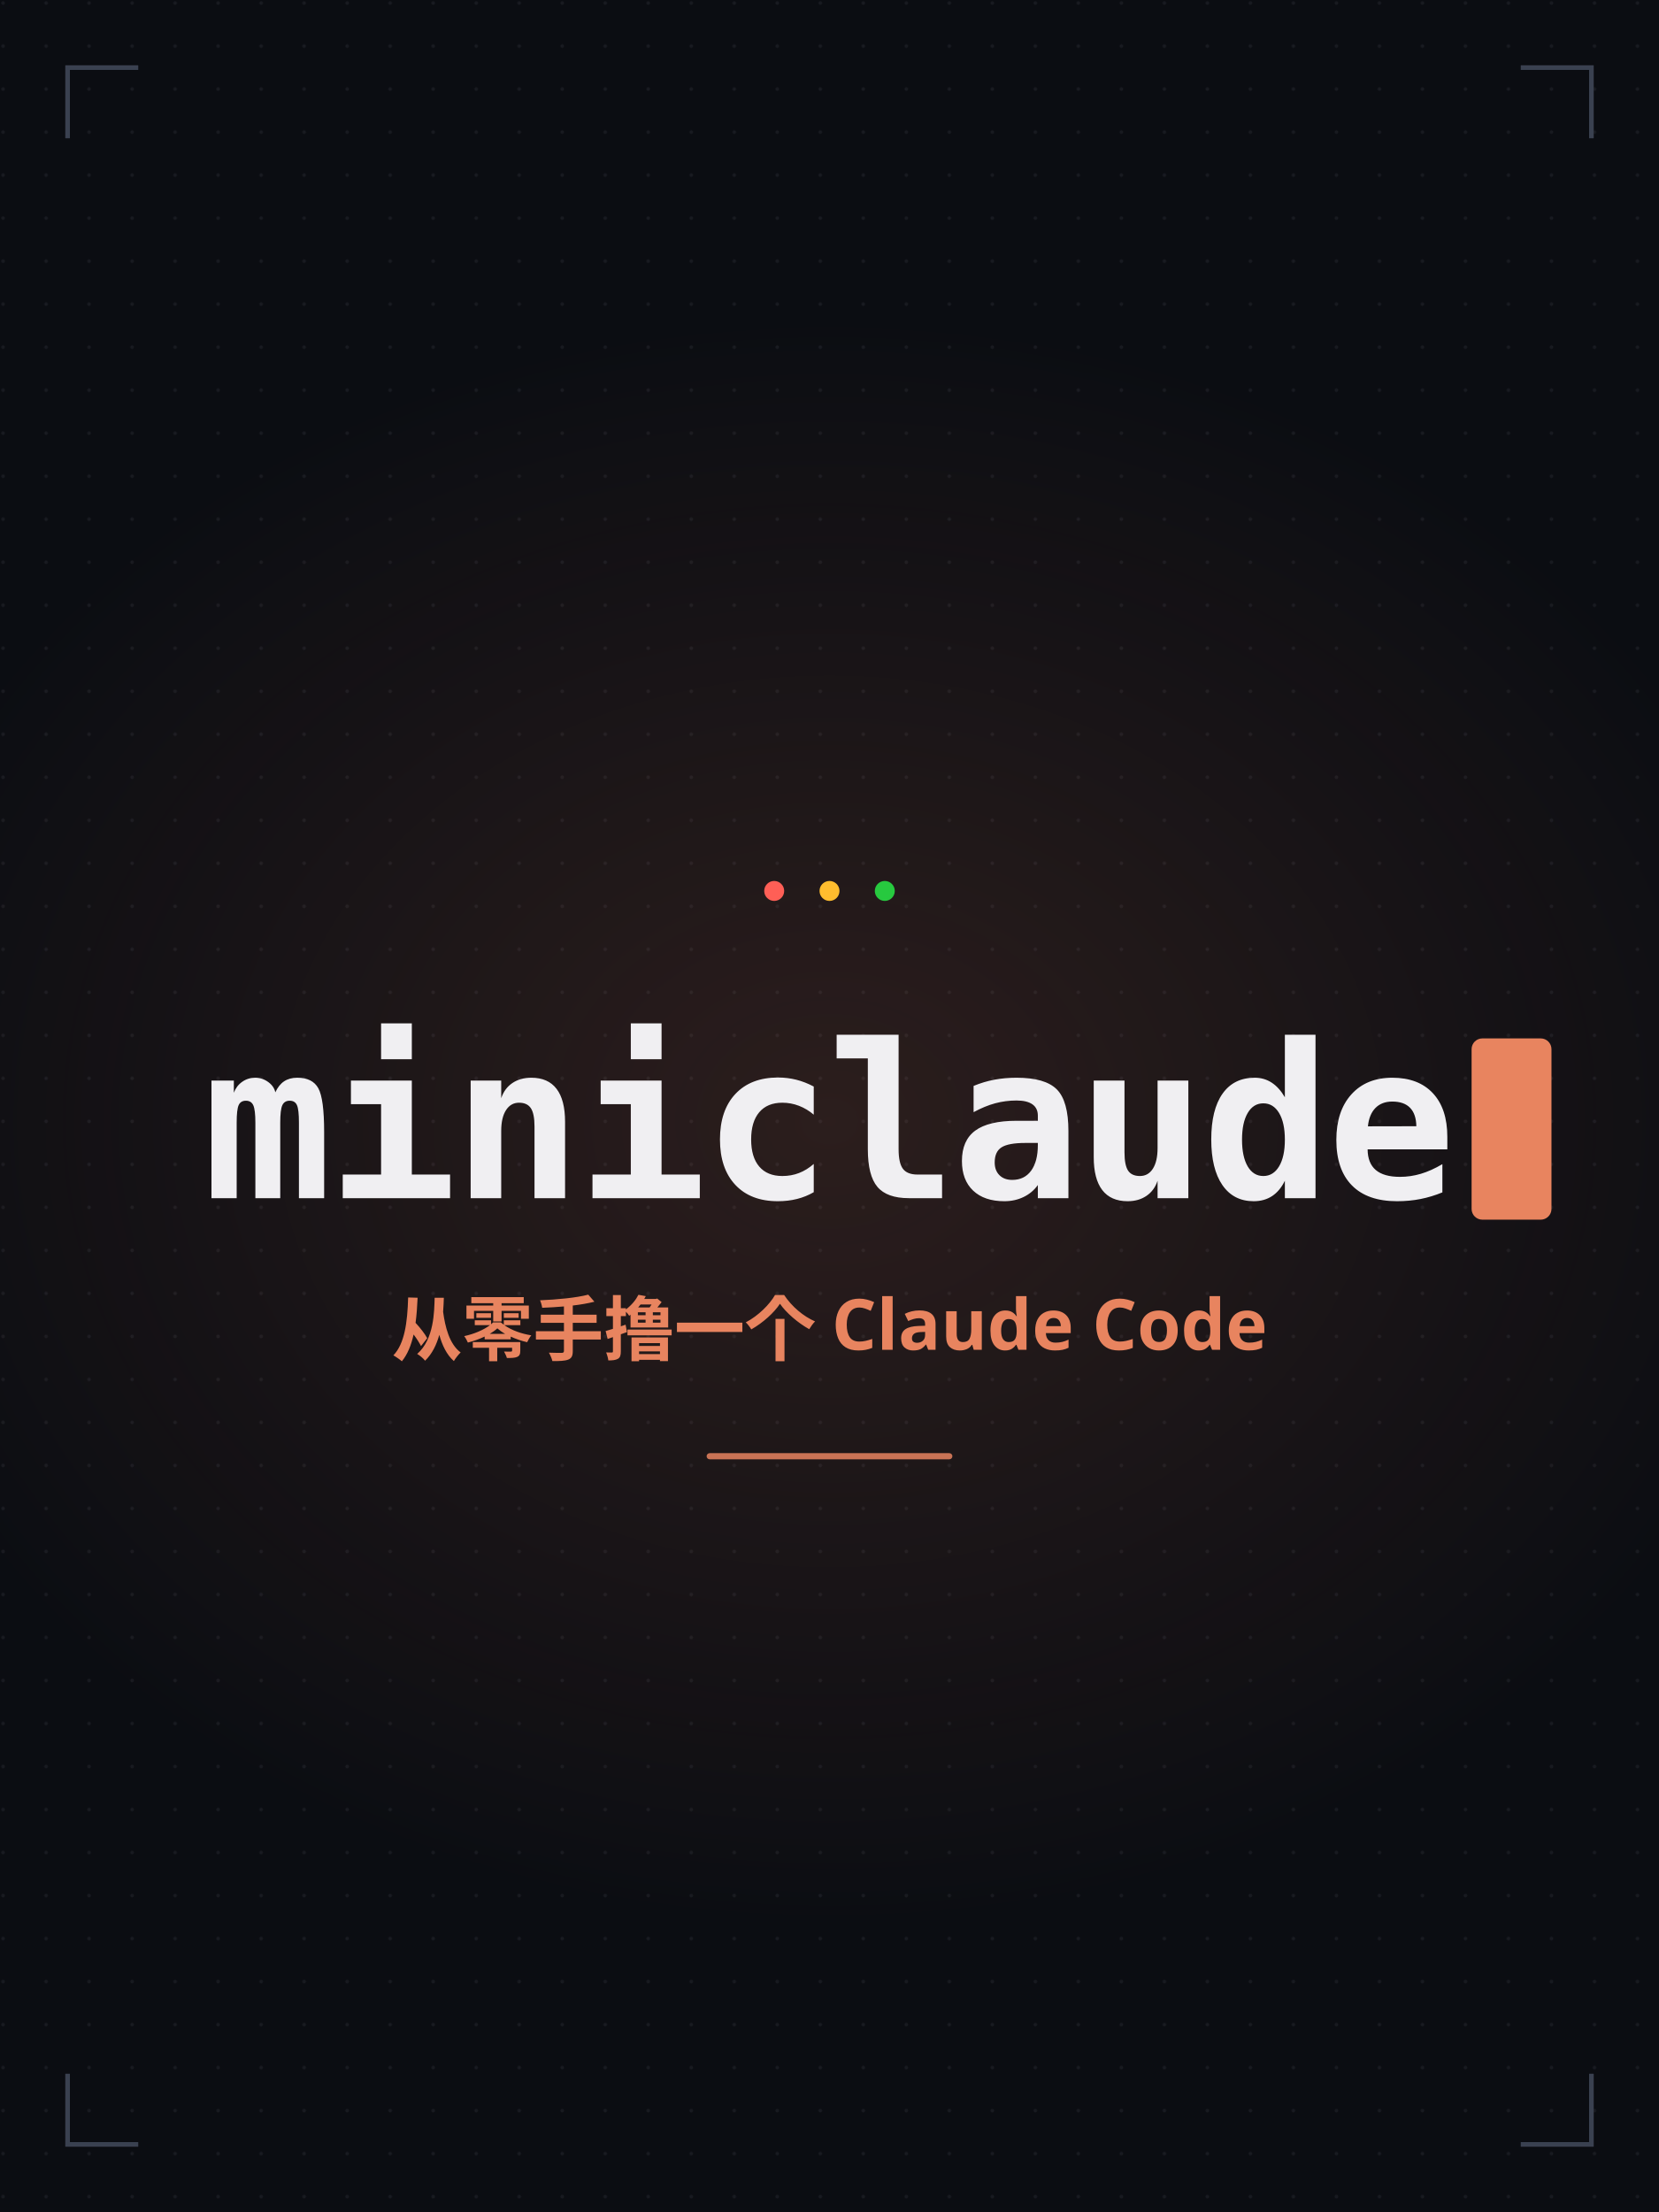
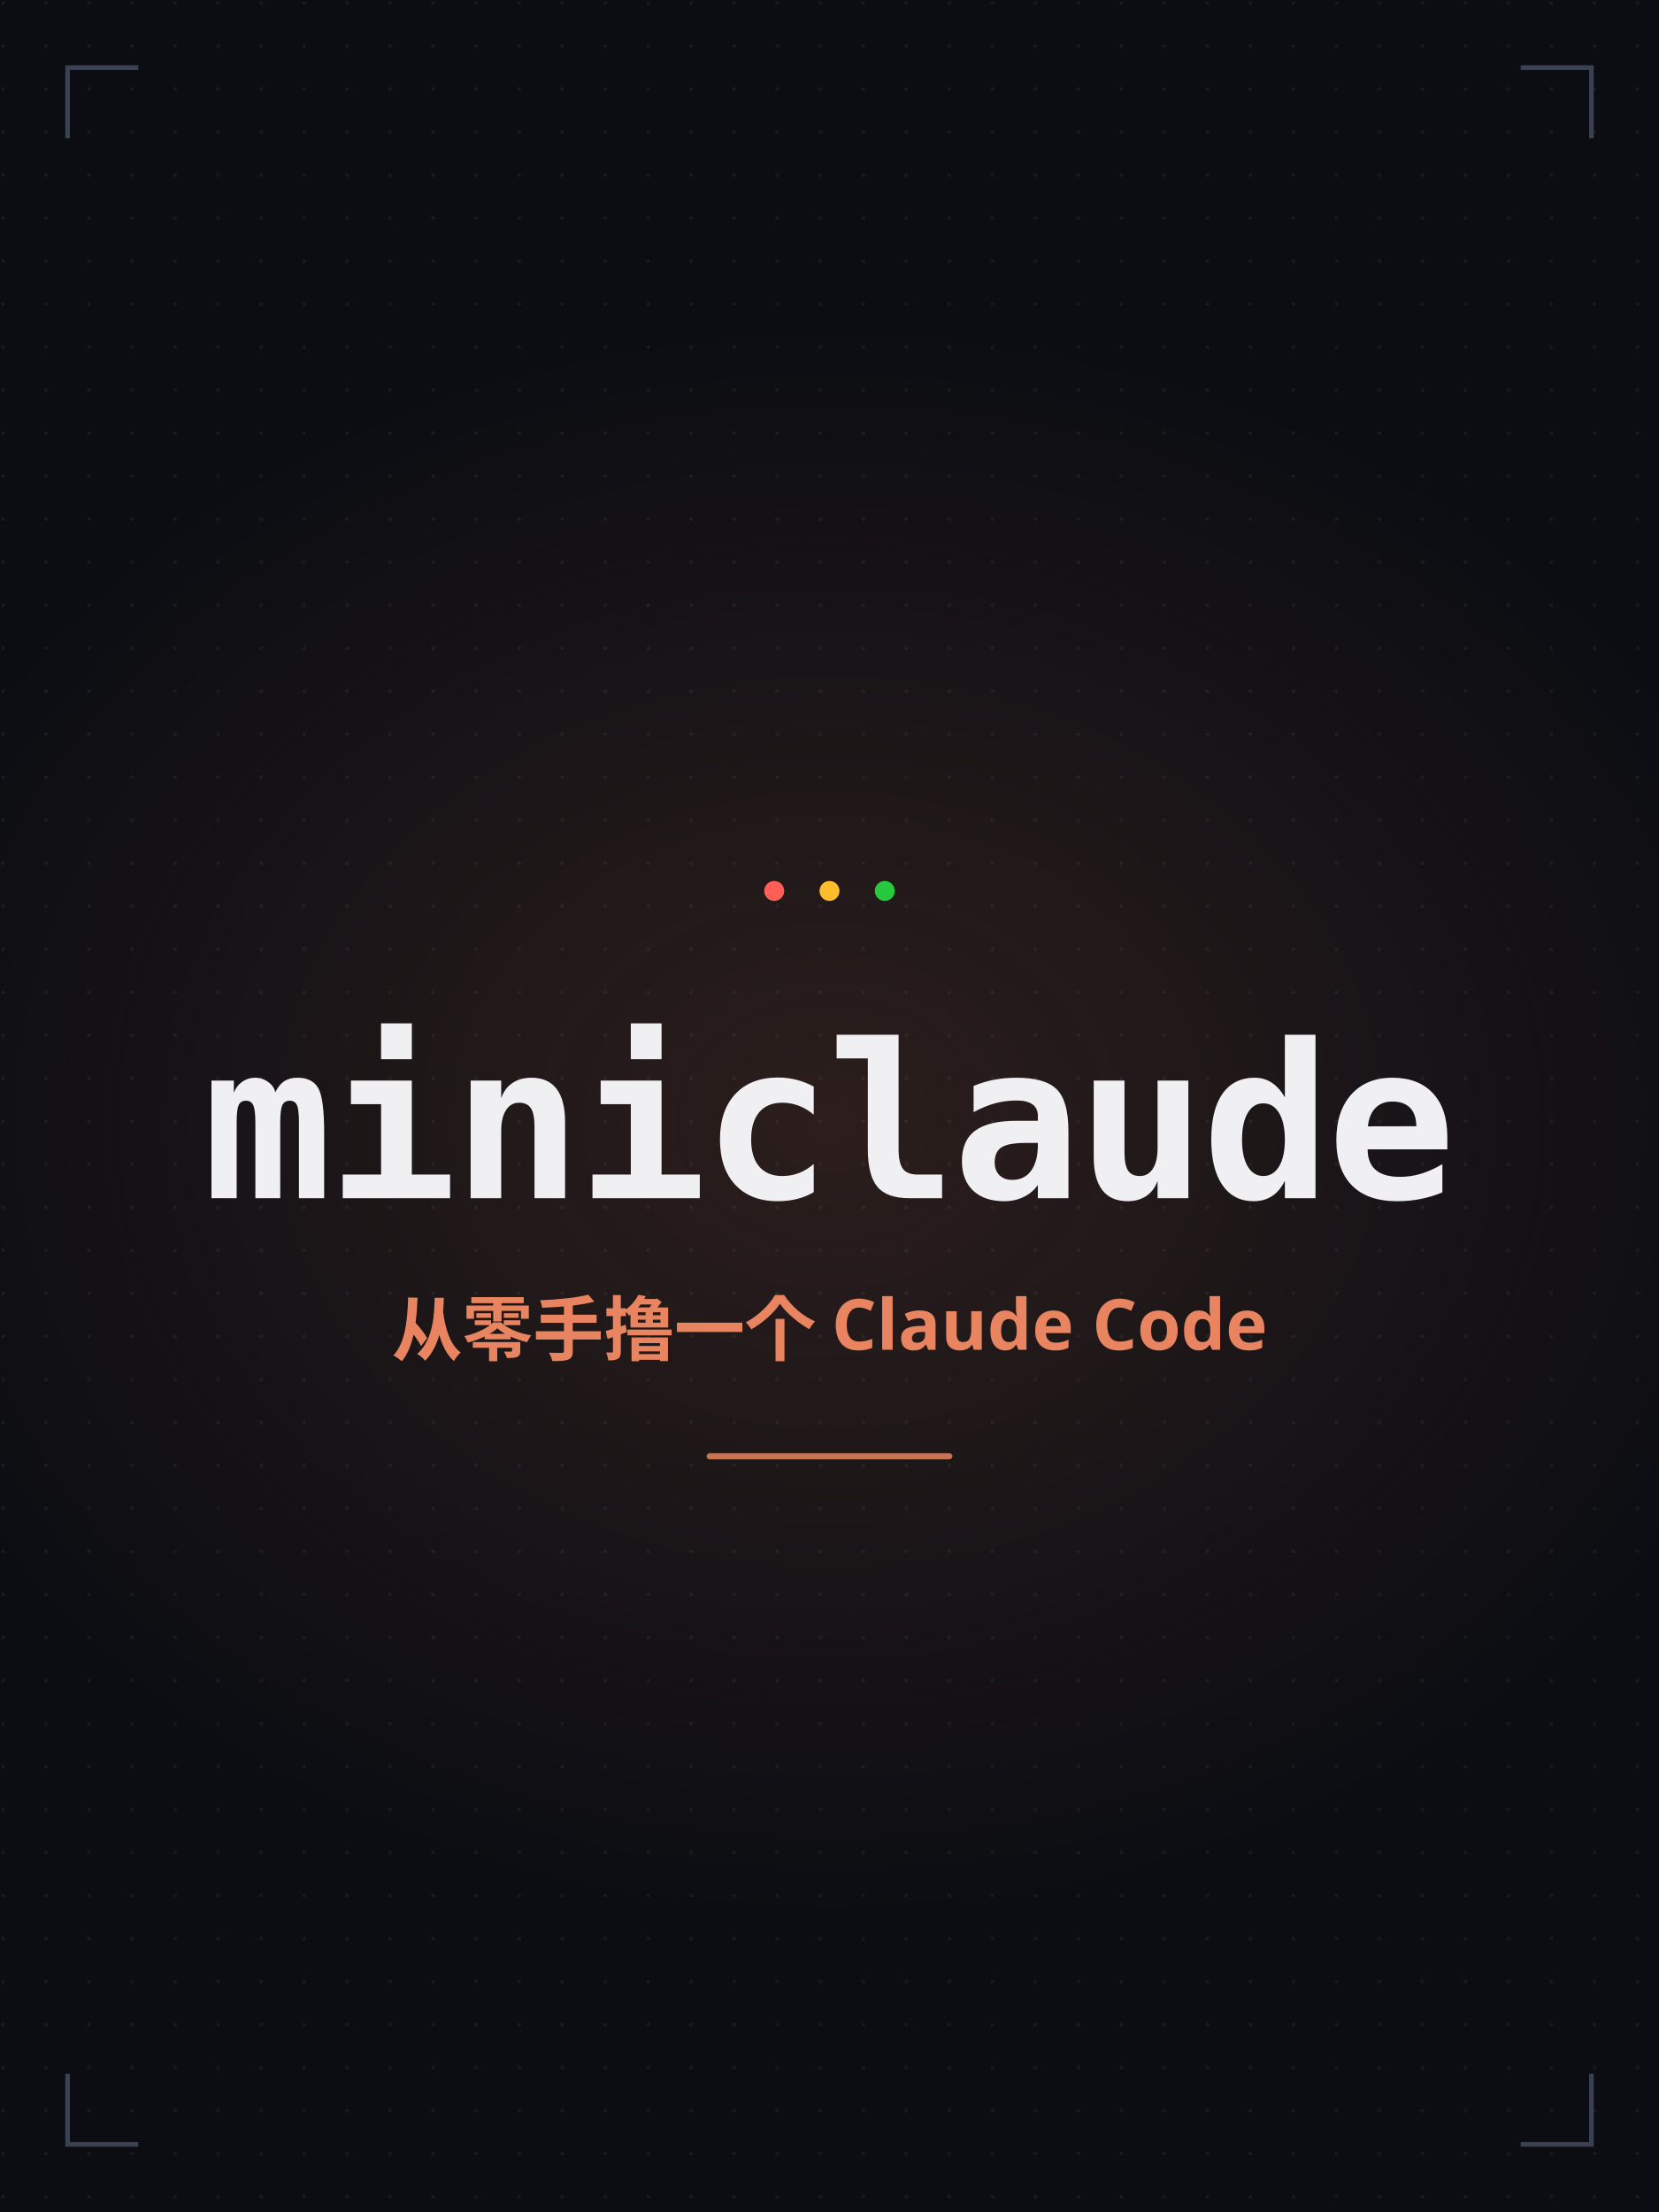
<svg xmlns="http://www.w3.org/2000/svg" width="1080" height="1440" viewBox="0 0 1080 1440">
  <defs>
    <pattern id="dots" width="28" height="28" patternUnits="userSpaceOnUse">
      <circle cx="2" cy="2" r="1.2" fill="#8b93a3" opacity="0.10" />
    </pattern>
    <radialGradient id="glow">
      <stop offset="0" stop-color="#d97757" stop-opacity="0.16" />
      <stop offset="1" stop-color="#d97757" stop-opacity="0" />
    </radialGradient>
  </defs>
  <rect width="1080" height="1440" fill="#0b0d12" />
  <rect width="1080" height="1440" fill="url(#dots)" />
  <ellipse cx="540" cy="730" rx="660" ry="520" fill="url(#glow)" />
  <g stroke="#3a4150" stroke-width="3" fill="none">
    <path d="M 44 90 L 44 44 L 90 44" />
    <path d="M 990 44 L 1036 44 L 1036 90" />
    <path d="M 44 1350 L 44 1396 L 90 1396" />
    <path d="M 990 1396 L 1036 1396 L 1036 1350" />
  </g>
  <circle cx="504" cy="580" r="6.5" fill="#ff5f56" />
  <circle cx="540" cy="580" r="6.5" fill="#ffbd2e" />
  <circle cx="576" cy="580" r="6.5" fill="#27c93f" />
  <text x="540" y="780" text-anchor="middle" font-family="ui-monospace,'SF Mono',Menlo,monospace" font-size="140" font-weight="700" fill="#f0eff2" letter-spacing="-3">miniclaude</text>
-   <rect x="958" y="676" width="52" height="118" rx="7" fill="#e8845f">
-     <animate attributeName="opacity" calcMode="discrete" values="1;0" dur="1.1s" repeatCount="indefinite" />
-   </rect>
  <text x="540" y="882" text-anchor="middle" font-family="'PingFang SC','Hiragino Sans GB',sans-serif" font-size="46" font-weight="600" fill="#e8845f">从零手撸一个 Claude Code</text>
  <rect x="460" y="946" width="160" height="4" rx="2" fill="#e8845f" opacity="0.85" />
</svg>
